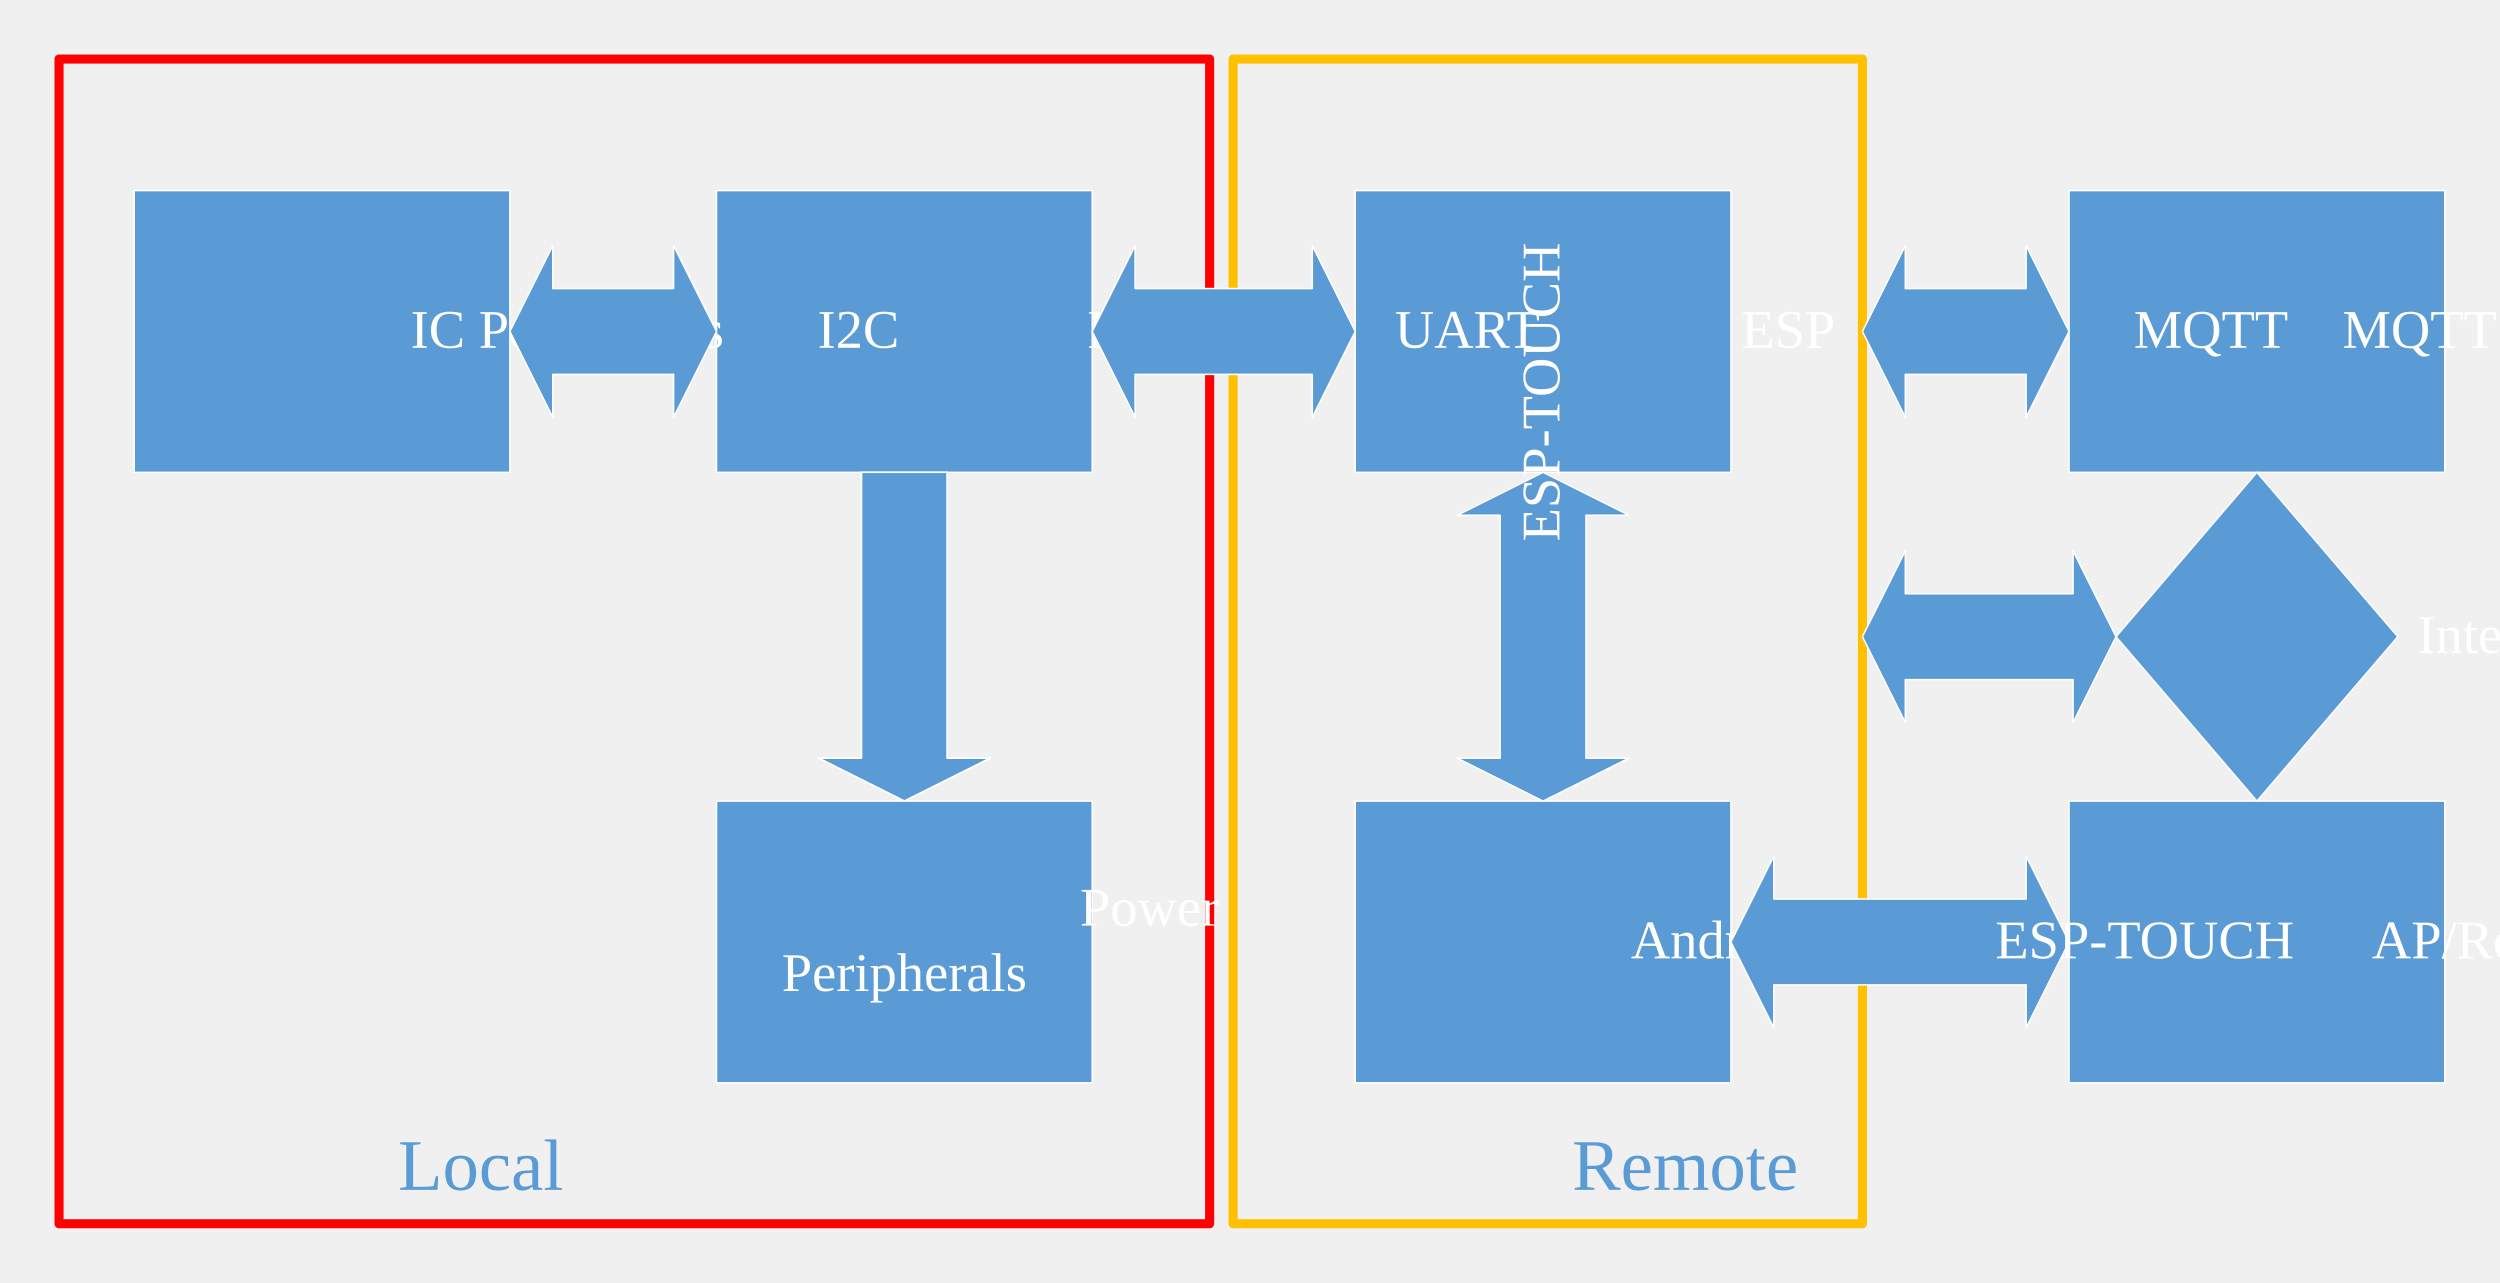
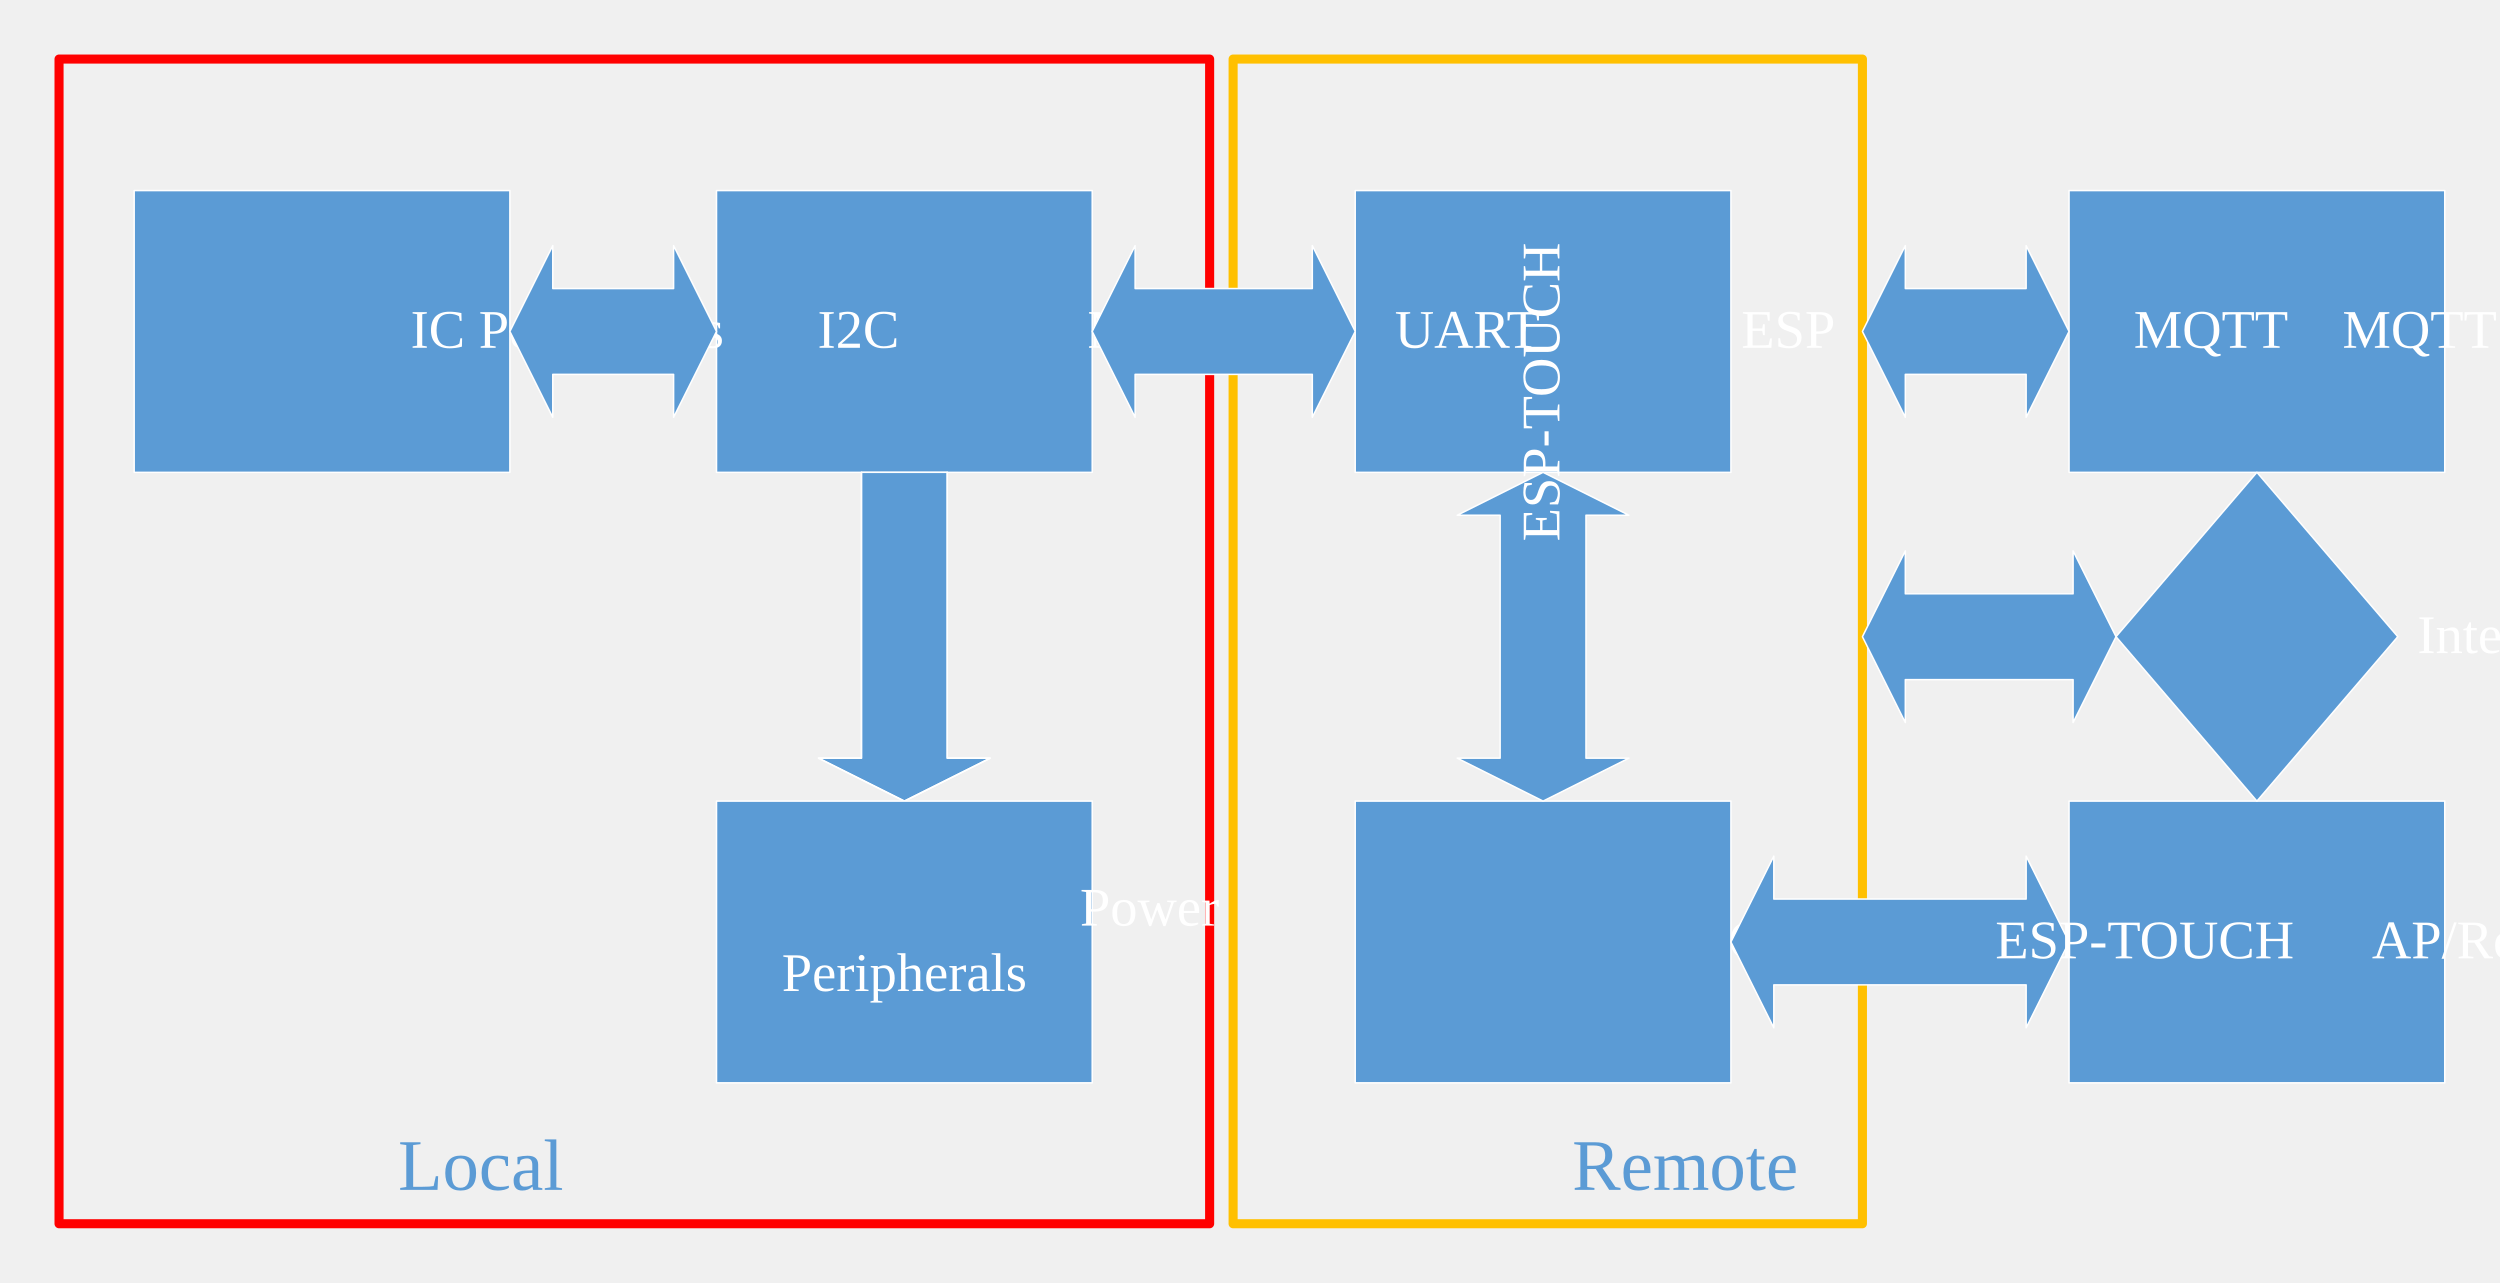
<svg xmlns="http://www.w3.org/2000/svg" xmlns:ns1="http://schemas.microsoft.com/visio/2003/SVGExtensions/" width="11.469in" height="5.885in" viewBox="0 0 825.781 423.708" xml:space="preserve" color-interpolation-filters="sRGB" class="st10">
  <ns1:documentProperties ns1:langID="2052" ns1:metric="true" ns1:viewMarkup="false">
    <ns1:userDefs>
      <ns1:ud ns1:nameU="msvSubprocessMaster" ns1:prompt="" ns1:val="VT4(Box)" />
      <ns1:ud ns1:nameU="msvNoAutoConnect" ns1:val="VT0(1):26" />
    </ns1:userDefs>
  </ns1:documentProperties>
  <style type="text/css">
	
		.st1 {fill:none;stroke:#ffc000;stroke-linecap:round;stroke-linejoin:round;stroke-width:3}
		.st2 {fill:#5b9bd5;font-family:Times New Roman;font-size:2em}
		.st3 {font-size:1em}
		.st4 {fill:#5b9bd5;stroke:#ffffff;stroke-linecap:round;stroke-linejoin:round;stroke-width:0.5}
		.st5 {fill:#ffffff;font-family:Times New Roman;font-size:1.5em}
		.st6 {fill:none;stroke:#ff0000;stroke-linecap:round;stroke-linejoin:round;stroke-width:3}
		.st7 {fill:#5b9bd5}
		.st8 {stroke:#ffffff;stroke-linecap:round;stroke-linejoin:round;stroke-width:0.5}
		.st9 {fill:#5b9bd5;stroke:#ffffff;stroke-linecap:round;stroke-linejoin:round;stroke-width:0.5;visibility:hidden}
		.st10 {fill:none;fill-rule:evenodd;font-size:12px;overflow:visible;stroke-linecap:square;stroke-miterlimit:3}
	
	</style>
  <g ns1:mID="0" ns1:index="1" ns1:groupContext="foregroundPage">
    <ns1:userDefs>
      <ns1:ud ns1:nameU="msvThemeOrder" ns1:val="VT0(0):26" />
    </ns1:userDefs>
    <ns1:pageProperties ns1:drawingScale="0.0393701" ns1:pageScale="0.0393701" ns1:drawingUnits="24" ns1:shadowOffsetX="8.50394" ns1:shadowOffsetY="-8.50394" />
    <ns1:layer ns1:name="连接线" ns1:index="0" />
    <g id="shape1020-1" ns1:mID="1020" ns1:groupContext="shape" transform="translate(407.311,-19.5)">
      <ns1:textBlock ns1:margins="rect(4,4,4,4)" ns1:tabSpace="42.5197" ns1:verticalAlign="2" />
      <ns1:textRect cx="103.933" cy="231.354" width="207.87" height="384.708" />
      <rect x="0" y="39" width="207.867" height="384.708" class="st1" />
      <text x="4" y="412.51" class="st2" ns1:langID="1033">
        <ns1:paragraph />
        <ns1:tabList />Remot<tspan class="st3" ns1:langID="2052">e</tspan>
      </text>
    </g>
    <g id="shape1000-5" ns1:mID="1000" ns1:groupContext="shape" transform="translate(236.674,-267.699)">
      <ns1:userDefs>
        <ns1:ud ns1:nameU="visVersion" ns1:val="VT0(15):26" />
      </ns1:userDefs>
      <ns1:textBlock ns1:margins="rect(4,4,4,4)" ns1:tabSpace="42.5197" />
      <ns1:textRect cx="62.05" cy="377.171" width="124.1" height="93.075" />
      <rect x="0" y="330.634" width="124.099" height="93.075" class="st4" />
      <text x="41.54" y="382.57" class="st5" ns1:langID="2052">
        <ns1:paragraph ns1:horizAlign="1" />
        <ns1:tabList />MCU</text>
    </g>
    <g id="shape1001-8" ns1:mID="1001" ns1:groupContext="shape" transform="translate(447.643,-267.699)">
      <ns1:userDefs>
        <ns1:ud ns1:nameU="visVersion" ns1:val="VT0(15):26" />
      </ns1:userDefs>
      <ns1:textBlock ns1:margins="rect(4,4,4,4)" ns1:tabSpace="42.5197" />
      <ns1:textRect cx="62.05" cy="377.171" width="124.1" height="93.075" />
      <rect x="0" y="330.634" width="124.099" height="93.075" class="st4" />
      <text x="46.54" y="382.57" class="st5" ns1:langID="2052">
        <ns1:paragraph ns1:horizAlign="1" />
        <ns1:tabList />ESP</text>
    </g>
    <g id="shape1002-11" ns1:mID="1002" ns1:groupContext="shape" transform="translate(683.432,-267.699)">
      <ns1:userDefs>
        <ns1:ud ns1:nameU="visVersion" ns1:val="VT0(15):26" />
      </ns1:userDefs>
      <ns1:textBlock ns1:margins="rect(4,4,4,4)" ns1:tabSpace="42.5197" />
      <ns1:textRect cx="62.05" cy="377.171" width="124.1" height="93.075" />
      <rect x="0" y="330.634" width="124.099" height="93.075" class="st4" />
      <text x="9.31" y="382.57" class="st5" ns1:langID="2052">
        <ns1:paragraph ns1:horizAlign="1" />
        <ns1:tabList />MQTT Broker</text>
    </g>
    <g id="shape1003-14" ns1:mID="1003" ns1:groupContext="shape" transform="translate(447.643,-66.0373)">
      <ns1:userDefs>
        <ns1:ud ns1:nameU="visVersion" ns1:val="VT0(15):26" />
      </ns1:userDefs>
      <ns1:textBlock ns1:margins="rect(4,4,4,4)" ns1:tabSpace="42.5197" />
      <ns1:textRect cx="62.05" cy="377.171" width="124.1" height="93.075" />
      <rect x="0" y="330.634" width="124.099" height="93.075" class="st4" />
-       <text x="10.05" y="382.57" class="st5" ns1:langID="2052">
-         <ns1:paragraph ns1:horizAlign="1" />
-         <ns1:tabList />Android Client</text>
+       <text x="42.3" y="382.57" class="st5" ns1:langID="2052">
+         <ns1:paragraph ns1:horizAlign="1" />
+         <ns1:tabList />Client</text>
    </g>
    <g id="shape1009-17" ns1:mID="1009" ns1:groupContext="shape" transform="translate(19.5,-19.5)">
      <ns1:textBlock ns1:margins="rect(4,4,4,4)" ns1:tabSpace="42.5197" ns1:verticalAlign="2" />
      <ns1:textRect cx="190.027" cy="231.354" width="380.06" height="384.708" />
      <rect x="0" y="39" width="380.055" height="384.708" class="st6" />
      <text x="4" y="412.51" class="st2" ns1:langID="2052">
        <ns1:paragraph />
        <ns1:tabList />Local</text>
    </g>
    <g id="shape1004-20" ns1:mID="1004" ns1:groupContext="shape" transform="translate(360.773,-285.89)">
      <ns1:userDefs>
        <ns1:ud ns1:nameU="visVersion" ns1:val="VT0(15):26" />
      </ns1:userDefs>
      <ns1:textBlock ns1:margins="rect(4,4,4,4)" ns1:tabSpace="42.5197" />
      <ns1:textRect cx="43.435" cy="395.362" width="86.87" height="56.693" />
      <path d="M14.17 381.19 L14.17 367.02 L0 395.36 L14.17 423.71 L14.17 409.54 L72.7 409.54 L72.7 423.71 L86.87 395.36 L72.7        367.02 L72.7 381.19 L14.17 381.19 Z" class="st4" />
      <text x="18.94" y="400.76" class="st5" ns1:langID="2052">
        <ns1:paragraph ns1:horizAlign="1" />
        <ns1:tabList />UART</text>
    </g>
    <g id="shape1005-23" ns1:mID="1005" ns1:groupContext="shape" transform="translate(615.178,-285.89) rotate(3.16433E-05)">
      <ns1:userDefs>
        <ns1:ud ns1:nameU="visVersion" ns1:val="VT0(15):26" />
      </ns1:userDefs>
      <ns1:textBlock ns1:margins="rect(4,4,4,4)" ns1:tabSpace="42.5197" />
      <ns1:textRect cx="34.127" cy="395.362" width="68.26" height="56.693" />
      <path d="M14.17 381.19 L14.17 367.02 L0 395.36 L14.17 423.71 L14.17 409.54 L54.08 409.54 L54.08 423.71 L68.25 395.36        L54.08 367.02 L54.08 381.19 L14.17 381.19 Z" class="st4" />
      <text x="8.63" y="400.76" class="st5" ns1:langID="2052">
        <ns1:paragraph ns1:horizAlign="1" />
        <ns1:tabList />MQTT</text>
    </g>
    <g id="shape1010-26" ns1:mID="1010" ns1:groupContext="shape" transform="translate(905.055,156.009) rotate(90)">
      <ns1:userDefs>
        <ns1:ud ns1:nameU="visVersion" ns1:val="VT0(15):26" />
      </ns1:userDefs>
      <ns1:textBlock ns1:margins="rect(4,4,4,4)" ns1:tabSpace="42.5197" />
      <ns1:textRect cx="54.294" cy="395.362" width="108.59" height="56.693" transform="rotate(-180)" />
      <path d="M14.17 381.19 L14.17 367.02 L0 395.36 L14.17 423.71 L14.17 409.54 L94.41 409.54 L94.41 423.71 L108.59 395.36        L94.41 367.02 L94.41 381.19 L14.17 381.19 Z" class="st4" />
      <text x="-103.8" y="-389.96" transform="rotate(180)" class="st5" ns1:langID="1033">
        <ns1:paragraph ns1:horizAlign="1" />
        <ns1:tabList />ESP<tspan class="st3" ns1:langID="2052">-</tspan>TOUCH</text>
    </g>
    <g id="shape1011-30" ns1:mID="1011" ns1:groupContext="shape" transform="translate(683.432,-66.0373)">
      <ns1:userDefs>
        <ns1:ud ns1:nameU="visVersion" ns1:val="VT0(15):26" />
      </ns1:userDefs>
      <ns1:textBlock ns1:margins="rect(4,4,4,4)" ns1:tabSpace="42.5197" />
      <ns1:textRect cx="62.05" cy="377.171" width="124.1" height="93.075" />
      <rect x="0" y="330.634" width="124.099" height="93.075" class="st4" />
      <text x="19.04" y="382.57" class="st5" ns1:langID="2052">
        <ns1:paragraph ns1:horizAlign="1" />
        <ns1:tabList />AP/R<tspan class="st3" ns1:langID="1033">outing</tspan>
      </text>
    </g>
    <g id="shape1012-34" ns1:mID="1012" ns1:groupContext="shape" transform="translate(683.432,706.496) rotate(180)">
      <ns1:userDefs>
        <ns1:ud ns1:nameU="visVersion" ns1:val="VT0(15):26" />
      </ns1:userDefs>
      <ns1:textBlock ns1:margins="rect(4,4,4,4)" ns1:tabSpace="42.5197" />
      <ns1:textRect cx="55.845" cy="395.362" width="111.69" height="56.693" transform="rotate(180)" />
      <path d="M14.17 381.19 L14.17 367.02 L0 395.36 L14.17 423.71 L14.17 409.54 L97.52 409.54 L97.52 423.71 L111.69 395.36        L97.52 367.02 L97.52 381.19 L14.17 381.19 Z" class="st4" />
      <text x="-105.35" y="-389.96" transform="rotate(180)" class="st5" ns1:langID="1033">
        <ns1:paragraph ns1:horizAlign="1" />
        <ns1:tabList />ESP-TOUCH</text>
    </g>
    <g id="shape1013-37" ns1:mID="1013" ns1:groupContext="shape" transform="translate(44.3199,-267.699)">
      <ns1:userDefs>
        <ns1:ud ns1:nameU="visVersion" ns1:val="VT0(15):26" />
      </ns1:userDefs>
      <ns1:textBlock ns1:margins="rect(4,4,4,4)" ns1:tabSpace="42.5197" />
      <ns1:textRect cx="62.05" cy="377.171" width="124.1" height="93.075" />
      <rect x="0" y="330.634" width="124.099" height="93.075" class="st4" />
      <text x="10.31" y="382.57" class="st5" ns1:langID="1033">
        <ns1:paragraph ns1:horizAlign="1" />
        <ns1:tabList />IC <tspan class="st3" ns1:langID="2052">P</tspan>eripherals</text>
    </g>
    <g id="shape1015-41" ns1:mID="1015" ns1:groupContext="shape" transform="translate(168.419,-285.89)">
      <ns1:userDefs>
        <ns1:ud ns1:nameU="visVersion" ns1:val="VT0(15):26" />
      </ns1:userDefs>
      <ns1:textBlock ns1:margins="rect(4,4,4,4)" ns1:tabSpace="42.5197" />
      <ns1:textRect cx="34.127" cy="395.362" width="68.26" height="56.693" />
      <path d="M14.17 381.19 L14.17 367.02 L0 395.36 L14.17 423.71 L14.17 409.54 L54.08 409.54 L54.08 423.71 L68.25 395.36        L54.08 367.02 L54.08 381.19 L14.17 381.19 Z" class="st4" />
      <text x="20.63" y="400.76" class="st5" ns1:langID="2052">
        <ns1:paragraph ns1:horizAlign="1" />
        <ns1:tabList />I2C</text>
    </g>
    <g id="group1016-44" transform="translate(694.086,156.009) rotate(90)" ns1:mID="1016" ns1:groupContext="group">
      <ns1:userDefs>
        <ns1:ud ns1:nameU="visVersion" ns1:val="VT0(15):26" />
      </ns1:userDefs>
      <g id="shape1017-45" ns1:mID="1017" ns1:groupContext="shape">
        <path d="M0 409.54 L94.41 409.54 L94.41 423.71 L108.59 395.36 L94.41 367.02 L94.41 381.19 L0 381.19 L0 409.54 Z" class="st7" />
        <path d="M0 409.54 L94.41 409.54 L94.41 423.71 L108.59 395.36 L94.41 367.02 L94.41 381.19 L0 381.19" class="st8" />
      </g>
      <g id="shape1018-48" ns1:mID="1018" ns1:groupContext="shape">
        <path d="M0 409.54 L94.41 409.54 L94.41 423.71 L108.59 395.36 L94.41 367.02 L94.41 381.19 L0 381.19 L0 409.54" class="st8" />
      </g>
      <g id="shape1019-51" ns1:mID="1019" ns1:groupContext="shape" transform="translate(-1.39233,-14.4132)">
        <rect x="0" y="395.842" width="0.613" height="27.866" class="st9" />
      </g>
      <g id="shape1016-53" ns1:mID="1016" ns1:groupContext="groupContent">
        <ns1:textBlock ns1:margins="rect(4,4,4,4)" ns1:tabSpace="42.5197" />
        <ns1:textRect cx="54.294" cy="395.362" width="108.59" height="56.693" />
        <text x="32.79" y="400.76" class="st5" ns1:langID="2052">
          <ns1:paragraph ns1:horizAlign="1" />
          <ns1:tabList />PWM</text>
      </g>
    </g>
    <g id="shape1021-55" ns1:mID="1021" ns1:groupContext="shape" transform="translate(236.674,-66.0373)">
      <ns1:userDefs>
        <ns1:ud ns1:nameU="visVersion" ns1:val="VT0(15):26" />
      </ns1:userDefs>
      <ns1:textBlock ns1:margins="rect(4,4,4,4)" ns1:tabSpace="42.5197" />
      <ns1:textRect cx="62.05" cy="377.171" width="124.1" height="93.075" />
      <rect x="0" y="330.634" width="124.099" height="93.075" class="st4" />
      <text x="39.05" y="371.77" class="st5" ns1:langID="1033">
        <ns1:paragraph ns1:horizAlign="1" />
        <ns1:tabList />Power <tspan x="21.56" dy="1.2em" class="st3">Peripherals</tspan>
      </text>
    </g>
    <g id="shape1022-59" ns1:mID="1022" ns1:groupContext="shape" transform="translate(698.944,-159.112)">
      <ns1:userDefs>
        <ns1:ud ns1:nameU="visVersion" ns1:val="VT0(15):26" />
      </ns1:userDefs>
      <ns1:textBlock ns1:margins="rect(4,4,4,4)" ns1:tabSpace="42.5197" />
      <ns1:textRect cx="46.537" cy="369.415" width="69.81" height="54.294" />
      <path d="M0 369.41 L46.54 315.12 L93.07 369.41 L46.54 423.71 L0 369.41 Z" class="st4" />
      <text x="18.55" y="374.81" class="st5" ns1:langID="2052">
        <ns1:paragraph ns1:horizAlign="1" />
        <ns1:tabList />Internet</text>
    </g>
    <g id="shape1023-62" ns1:mID="1023" ns1:groupContext="shape" transform="translate(615.177,-185.059)">
      <ns1:userDefs>
        <ns1:ud ns1:nameU="visVersion" ns1:val="VT0(15):26" />
      </ns1:userDefs>
      <path d="M14.17 381.19 L14.17 367.02 L0 395.36 L14.17 423.71 L14.17 409.54 L69.59 409.54 L69.59 423.71 L83.77 395.36        L69.59 367.02 L69.59 381.19 L14.17 381.19 Z" class="st4" />
    </g>
  </g>
</svg>
